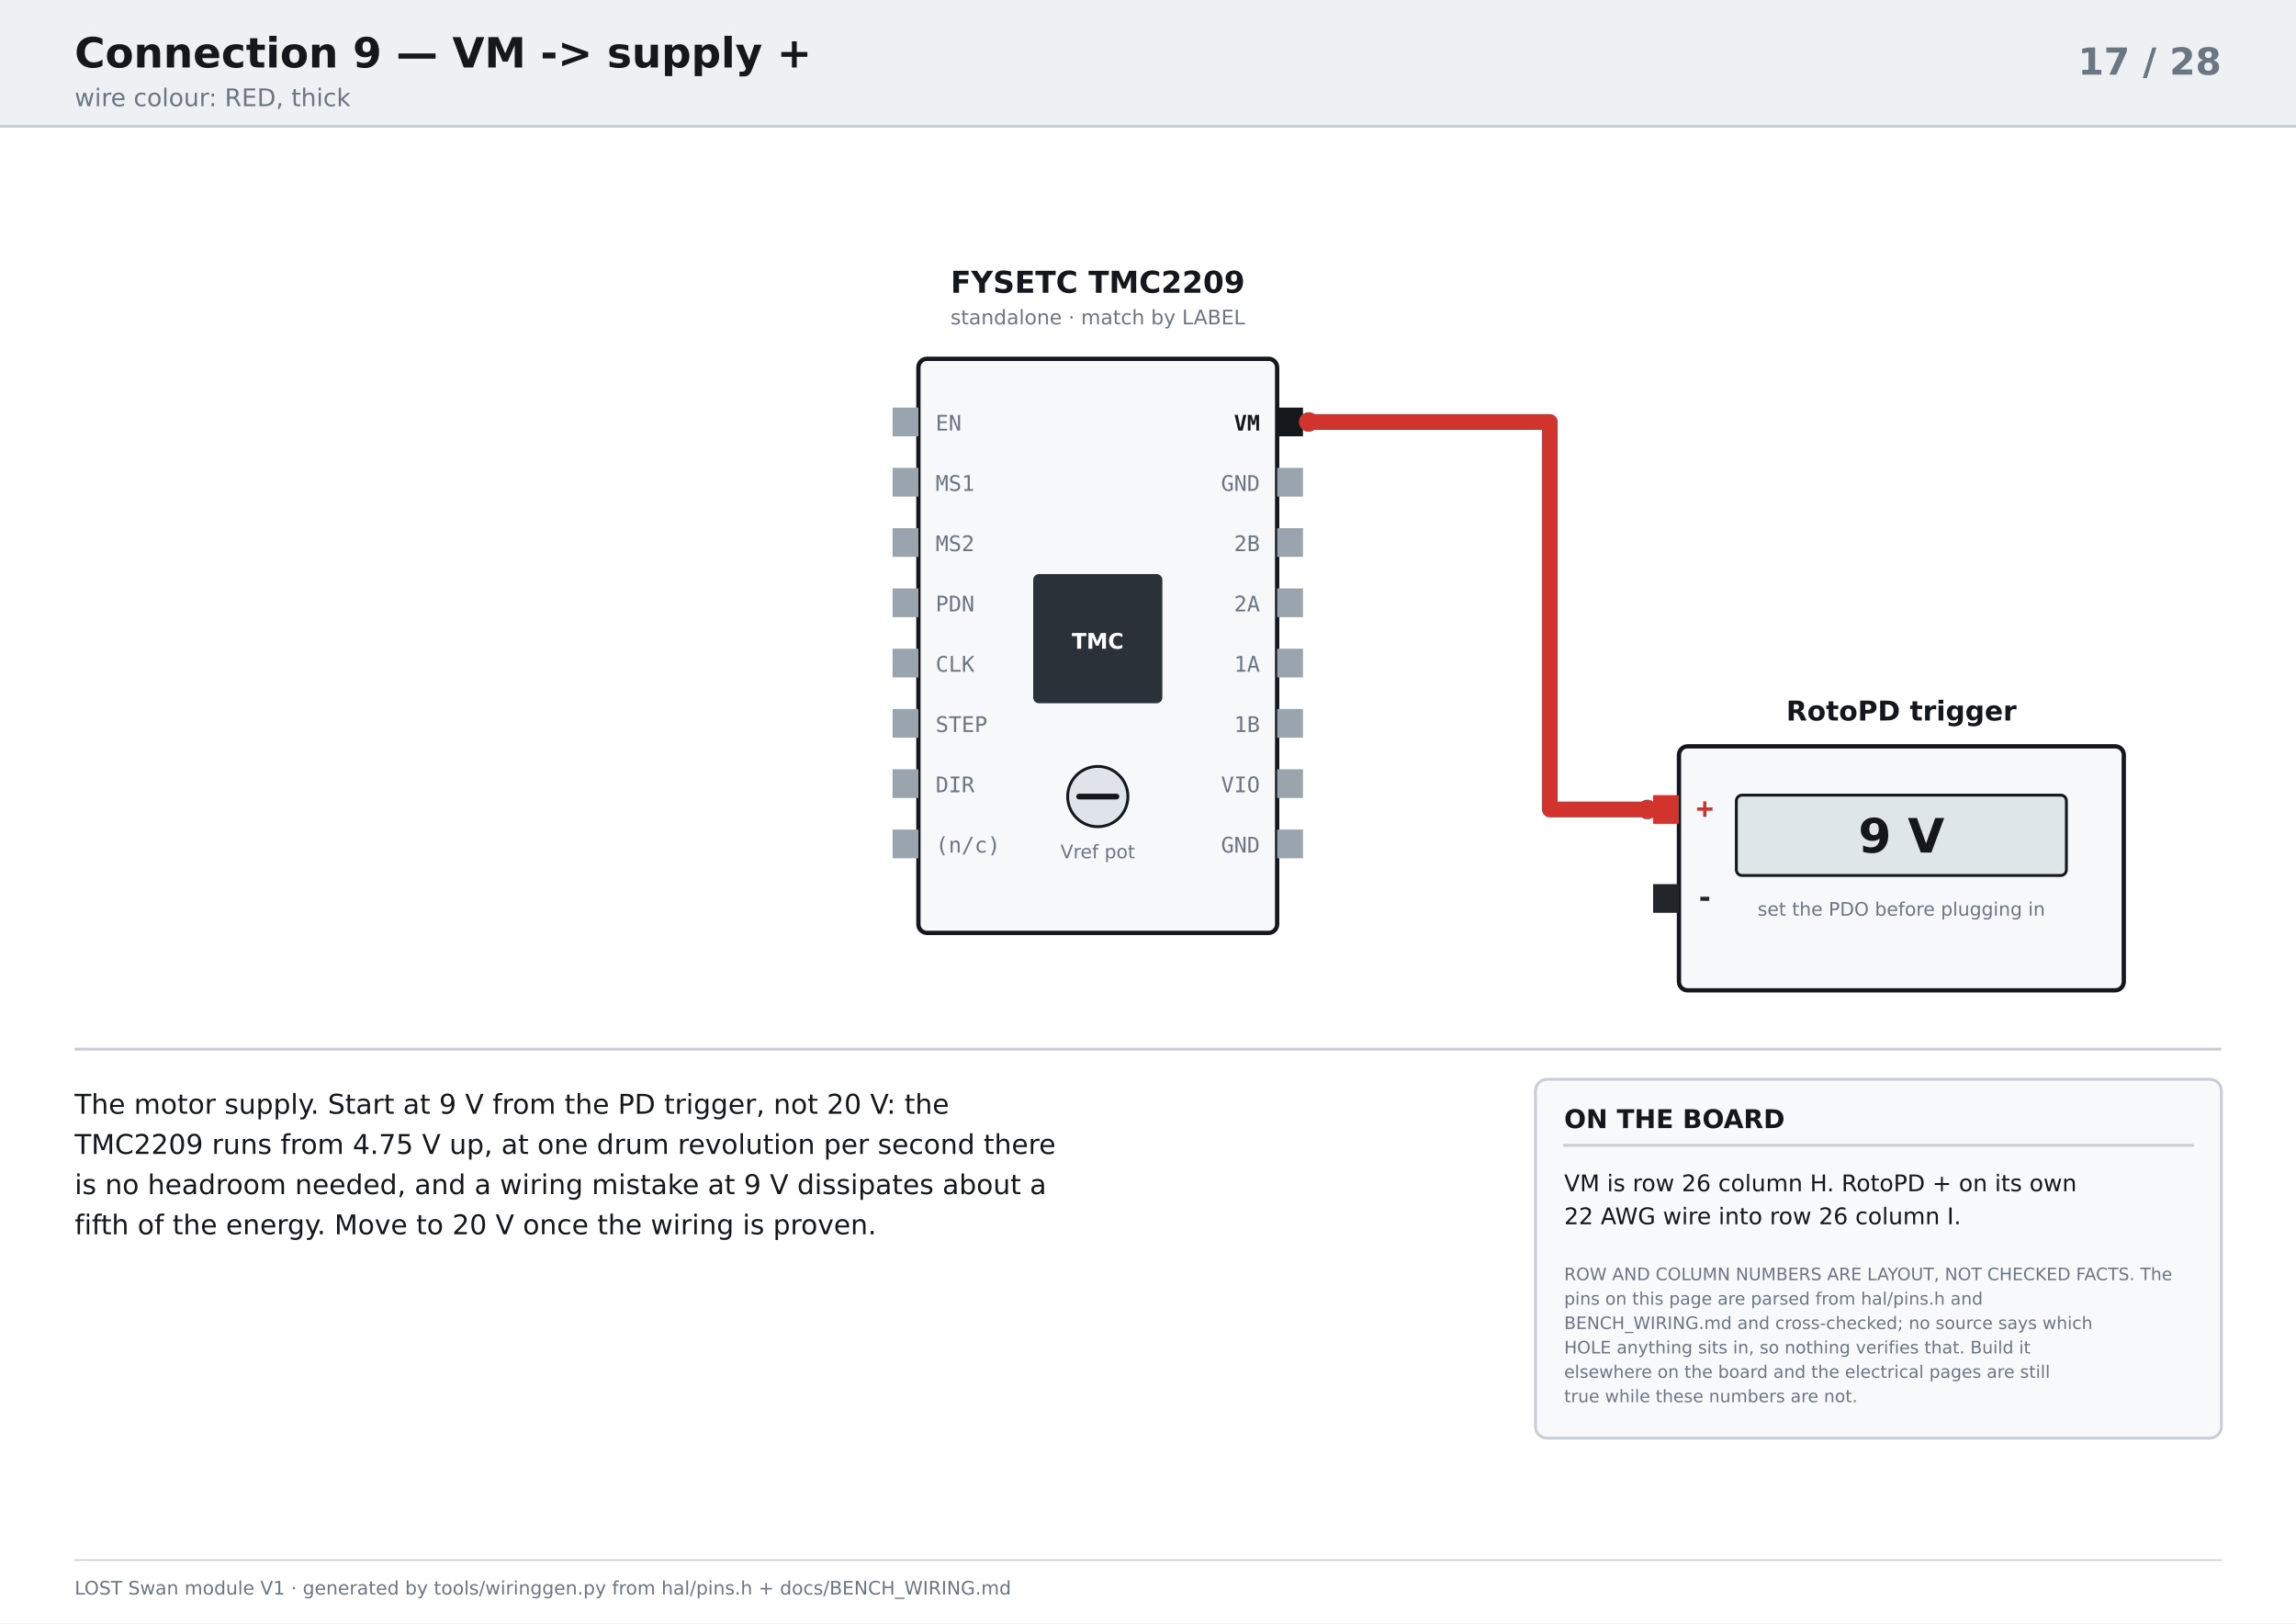
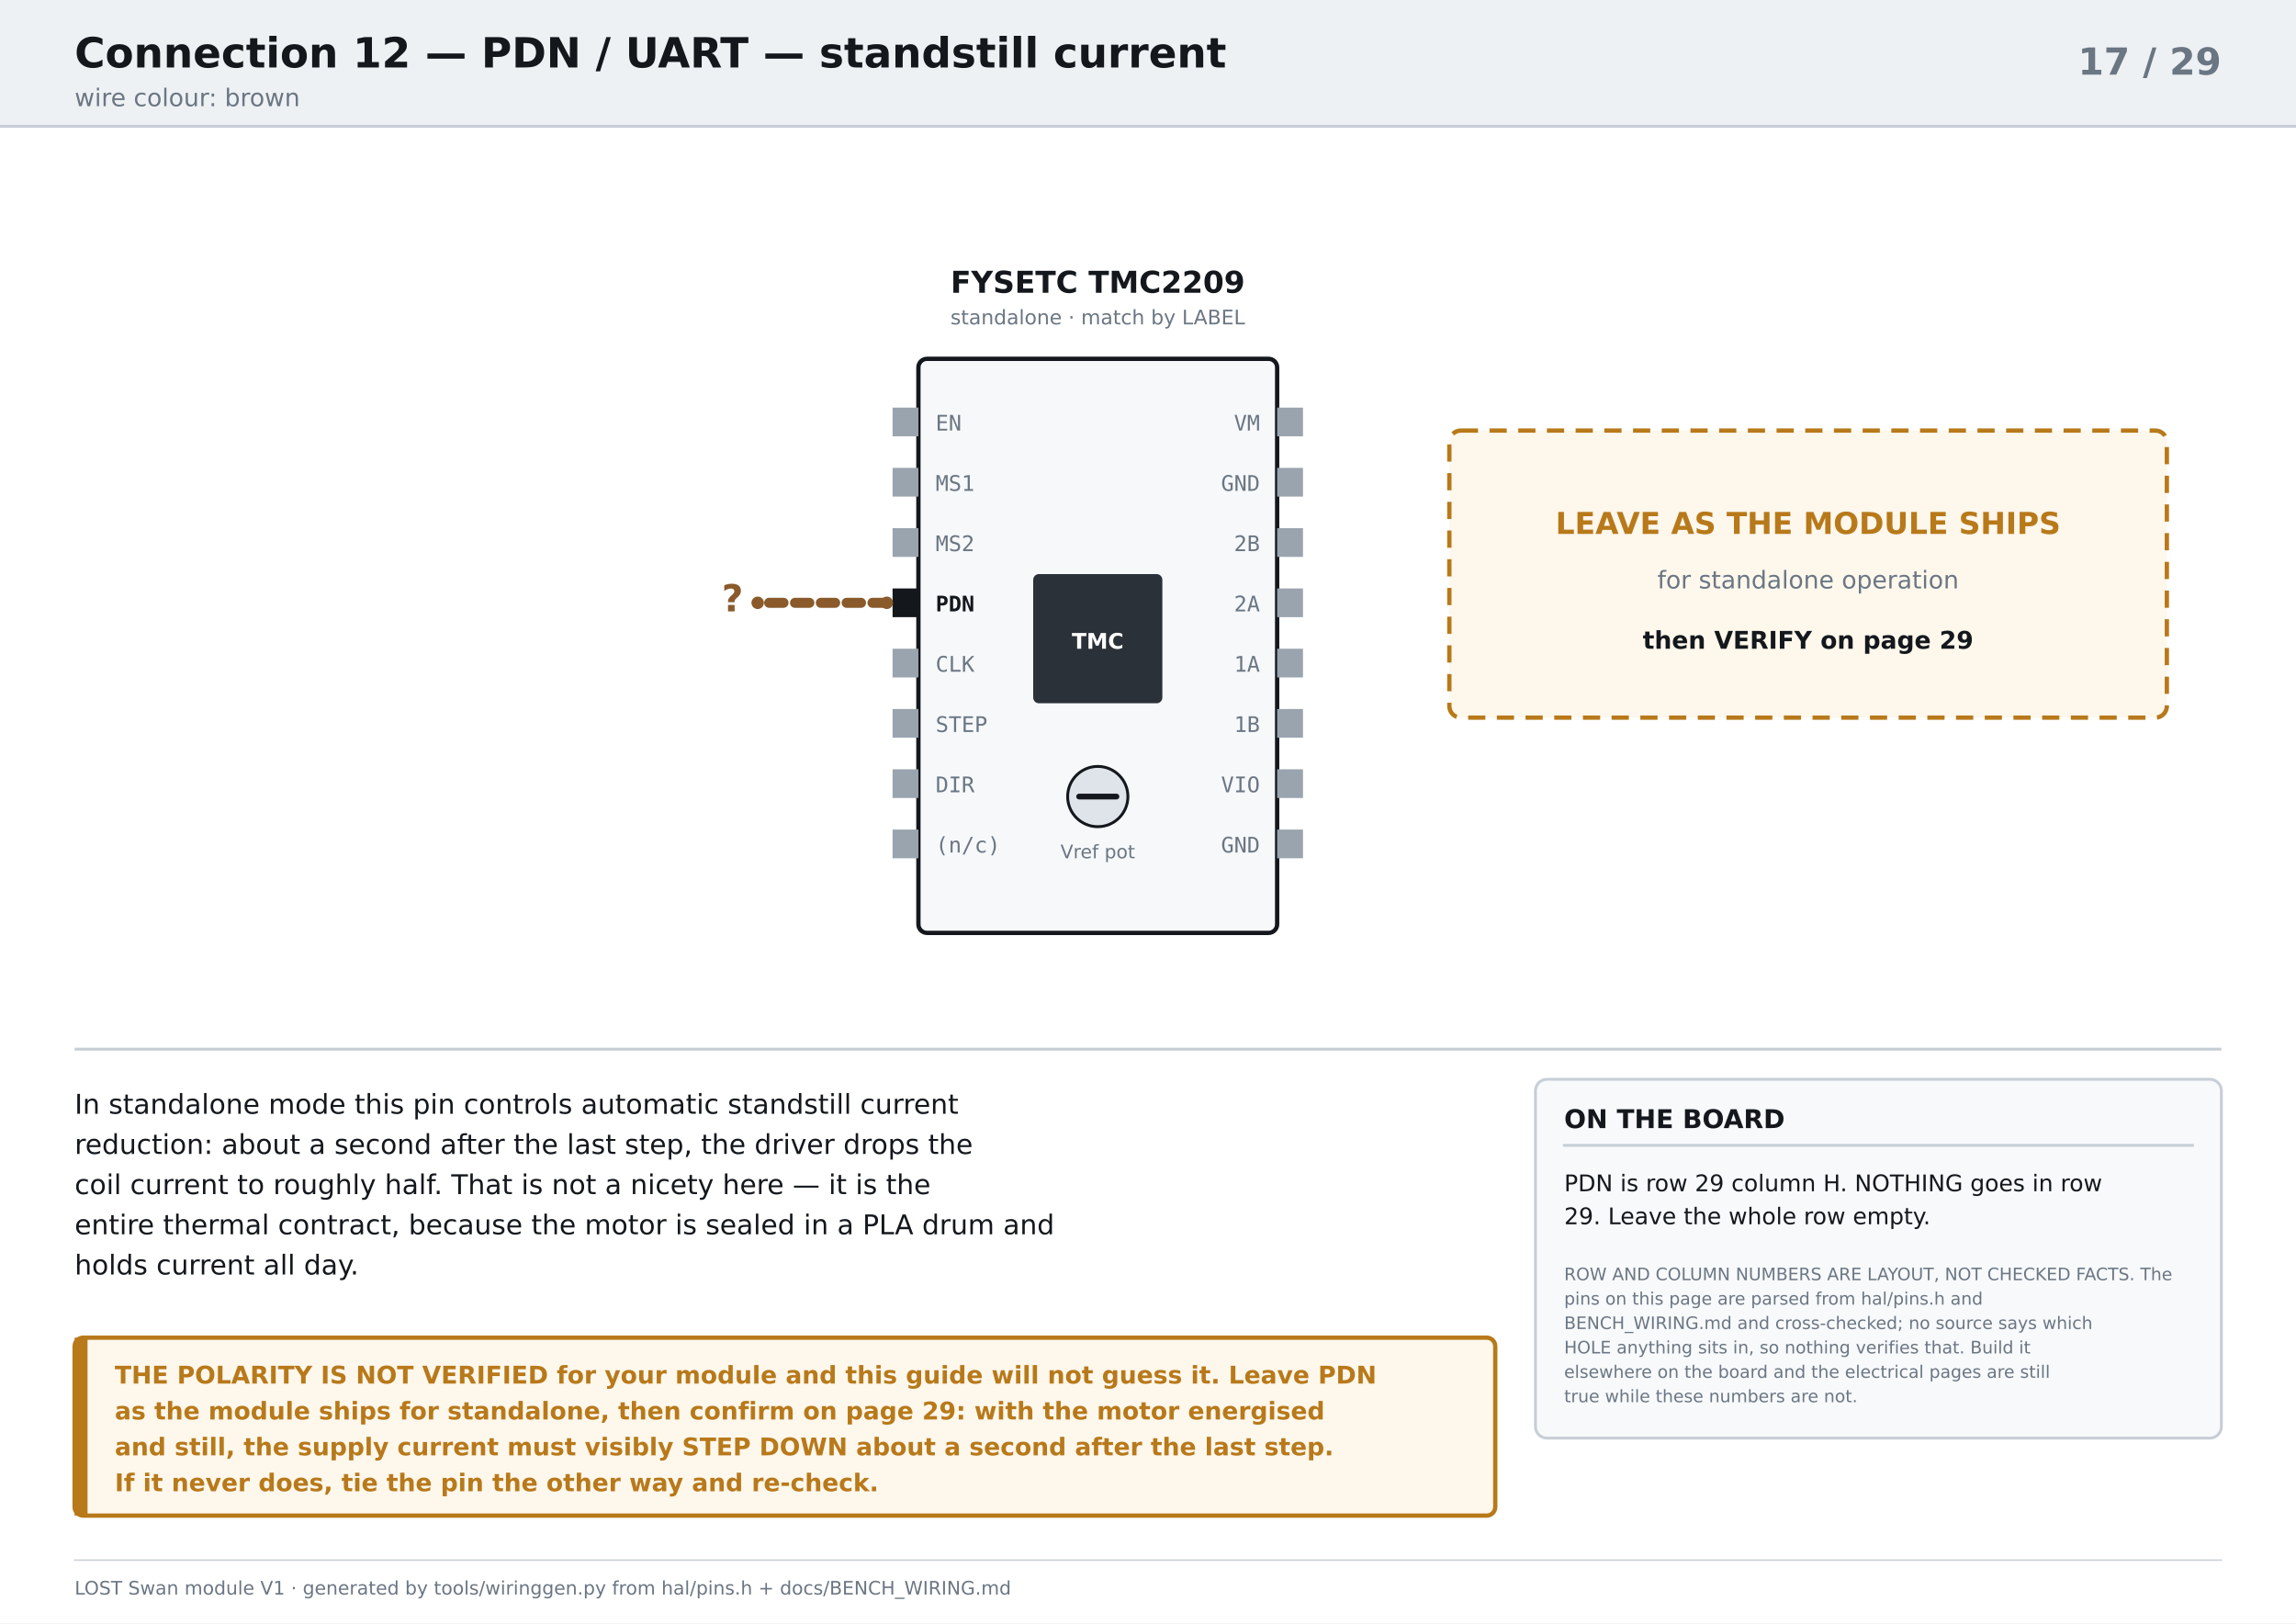
<svg xmlns="http://www.w3.org/2000/svg" width="1600" height="1131" viewBox="0 0 1600 1131">
  <rect width="1600" height="1131" fill="#ffffff" />
  <rect x="0" y="0" width="1600" height="88" fill="#eef1f4" />
  <line x1="0" y1="88" x2="1600" y2="88" stroke="#c7ced6" stroke-width="2" />
-   <text x="52" y="47" font-family="DejaVu Sans, Verdana, Geneva, sans-serif" font-size="29" fill="#14181d" text-anchor="start" font-weight="bold">Connection 9  —  VM  -&gt;  supply  +</text>
-   <text x="52" y="74" font-family="DejaVu Sans, Verdana, Geneva, sans-serif" font-size="17" fill="#6b7683" text-anchor="start" font-weight="normal">wire colour: RED, thick</text>
-   <text x="1548" y="52" font-family="DejaVu Sans, Verdana, Geneva, sans-serif" font-size="26" fill="#6b7683" text-anchor="end" font-weight="bold">17 / 28</text>
+   <text x="52" y="47" font-family="DejaVu Sans, Verdana, Geneva, sans-serif" font-size="29" fill="#14181d" text-anchor="start" font-weight="bold">Connection 12  —  PDN / UART  —  standstill current</text>
+   <text x="52" y="74" font-family="DejaVu Sans, Verdana, Geneva, sans-serif" font-size="17" fill="#6b7683" text-anchor="start" font-weight="normal">wire colour: brown</text>
+   <text x="1548" y="52" font-family="DejaVu Sans, Verdana, Geneva, sans-serif" font-size="26" fill="#6b7683" text-anchor="end" font-weight="bold">17 / 29</text>
  <rect x="640" y="250" width="250" height="400" rx="6" fill="#f6f8fa" stroke="#14181d" stroke-width="3" />
  <text x="765" y="204" font-family="DejaVu Sans, Verdana, Geneva, sans-serif" font-size="21" fill="#14181d" text-anchor="middle" font-weight="bold">FYSETC TMC2209</text>
  <text x="765" y="226" font-family="DejaVu Sans, Verdana, Geneva, sans-serif" font-size="14" fill="#6b7683" text-anchor="middle" font-weight="normal">standalone  ·  match by LABEL</text>
  <rect x="720" y="400" width="90" height="90" rx="4" fill="#2b3138" stroke="none" stroke-width="2" />
  <text x="765" y="452" font-family="DejaVu Sans, Verdana, Geneva, sans-serif" font-size="15" fill="#ffffff" text-anchor="middle" font-weight="bold">TMC</text>
  <circle cx="765" cy="555" r="21" fill="#dfe4ea" stroke="#14181d" stroke-width="2" />
  <line x1="752" y1="555" x2="778" y2="555" stroke="#14181d" stroke-width="4" stroke-linecap="round" />
  <text x="765" y="598" font-family="DejaVu Sans, Verdana, Geneva, sans-serif" font-size="13" fill="#6b7683" text-anchor="middle" font-weight="normal">Vref pot</text>
  <rect x="622" y="284" width="18" height="20" rx="0" fill="#9aa4ae" stroke="none" stroke-width="2" />
  <text x="652" y="300" font-family="DejaVu Sans Mono, Consolas, monospace" font-size="15" fill="#6b7683" text-anchor="start" font-weight="normal">EN</text>
  <rect x="622" y="326" width="18" height="20" rx="0" fill="#9aa4ae" stroke="none" stroke-width="2" />
  <text x="652" y="342" font-family="DejaVu Sans Mono, Consolas, monospace" font-size="15" fill="#6b7683" text-anchor="start" font-weight="normal">MS1</text>
  <rect x="622" y="368" width="18" height="20" rx="0" fill="#9aa4ae" stroke="none" stroke-width="2" />
  <text x="652" y="384" font-family="DejaVu Sans Mono, Consolas, monospace" font-size="15" fill="#6b7683" text-anchor="start" font-weight="normal">MS2</text>
-   <rect x="622" y="410" width="18" height="20" rx="0" fill="#9aa4ae" stroke="none" stroke-width="2" />
-   <text x="652" y="426" font-family="DejaVu Sans Mono, Consolas, monospace" font-size="15" fill="#6b7683" text-anchor="start" font-weight="normal">PDN</text>
+   <rect x="622" y="410" width="18" height="20" rx="0" fill="#14181d" stroke="none" stroke-width="2" />
+   <text x="652" y="426" font-family="DejaVu Sans Mono, Consolas, monospace" font-size="15" fill="#14181d" text-anchor="start" font-weight="bold">PDN</text>
  <rect x="622" y="452" width="18" height="20" rx="0" fill="#9aa4ae" stroke="none" stroke-width="2" />
  <text x="652" y="468" font-family="DejaVu Sans Mono, Consolas, monospace" font-size="15" fill="#6b7683" text-anchor="start" font-weight="normal">CLK</text>
  <rect x="622" y="494" width="18" height="20" rx="0" fill="#9aa4ae" stroke="none" stroke-width="2" />
  <text x="652" y="510" font-family="DejaVu Sans Mono, Consolas, monospace" font-size="15" fill="#6b7683" text-anchor="start" font-weight="normal">STEP</text>
  <rect x="622" y="536" width="18" height="20" rx="0" fill="#9aa4ae" stroke="none" stroke-width="2" />
  <text x="652" y="552" font-family="DejaVu Sans Mono, Consolas, monospace" font-size="15" fill="#6b7683" text-anchor="start" font-weight="normal">DIR</text>
  <rect x="622" y="578" width="18" height="20" rx="0" fill="#9aa4ae" stroke="none" stroke-width="2" />
  <text x="652" y="594" font-family="DejaVu Sans Mono, Consolas, monospace" font-size="15" fill="#6b7683" text-anchor="start" font-weight="normal">(n/c)</text>
-   <rect x="890" y="284" width="18" height="20" rx="0" fill="#14181d" stroke="none" stroke-width="2" />
-   <text x="878" y="300" font-family="DejaVu Sans Mono, Consolas, monospace" font-size="15" fill="#14181d" text-anchor="end" font-weight="bold">VM</text>
+   <rect x="890" y="284" width="18" height="20" rx="0" fill="#9aa4ae" stroke="none" stroke-width="2" />
+   <text x="878" y="300" font-family="DejaVu Sans Mono, Consolas, monospace" font-size="15" fill="#6b7683" text-anchor="end" font-weight="normal">VM</text>
  <rect x="890" y="326" width="18" height="20" rx="0" fill="#9aa4ae" stroke="none" stroke-width="2" />
  <text x="878" y="342" font-family="DejaVu Sans Mono, Consolas, monospace" font-size="15" fill="#6b7683" text-anchor="end" font-weight="normal">GND</text>
  <rect x="890" y="368" width="18" height="20" rx="0" fill="#9aa4ae" stroke="none" stroke-width="2" />
  <text x="878" y="384" font-family="DejaVu Sans Mono, Consolas, monospace" font-size="15" fill="#6b7683" text-anchor="end" font-weight="normal">2B</text>
  <rect x="890" y="410" width="18" height="20" rx="0" fill="#9aa4ae" stroke="none" stroke-width="2" />
  <text x="878" y="426" font-family="DejaVu Sans Mono, Consolas, monospace" font-size="15" fill="#6b7683" text-anchor="end" font-weight="normal">2A</text>
  <rect x="890" y="452" width="18" height="20" rx="0" fill="#9aa4ae" stroke="none" stroke-width="2" />
  <text x="878" y="468" font-family="DejaVu Sans Mono, Consolas, monospace" font-size="15" fill="#6b7683" text-anchor="end" font-weight="normal">1A</text>
  <rect x="890" y="494" width="18" height="20" rx="0" fill="#9aa4ae" stroke="none" stroke-width="2" />
  <text x="878" y="510" font-family="DejaVu Sans Mono, Consolas, monospace" font-size="15" fill="#6b7683" text-anchor="end" font-weight="normal">1B</text>
  <rect x="890" y="536" width="18" height="20" rx="0" fill="#9aa4ae" stroke="none" stroke-width="2" />
  <text x="878" y="552" font-family="DejaVu Sans Mono, Consolas, monospace" font-size="15" fill="#6b7683" text-anchor="end" font-weight="normal">VIO</text>
  <rect x="890" y="578" width="18" height="20" rx="0" fill="#9aa4ae" stroke="none" stroke-width="2" />
  <text x="878" y="594" font-family="DejaVu Sans Mono, Consolas, monospace" font-size="15" fill="#6b7683" text-anchor="end" font-weight="normal">GND</text>
-   <rect x="1170" y="520" width="310" height="170" rx="6" fill="#f6f8fa" stroke="#14181d" stroke-width="3" />
-   <text x="1325" y="502" font-family="DejaVu Sans, Verdana, Geneva, sans-serif" font-size="19" fill="#14181d" text-anchor="middle" font-weight="bold">RotoPD trigger</text>
-   <rect x="1210" y="554" width="230" height="56" rx="4" fill="#dfe6ea" stroke="#14181d" stroke-width="2" />
-   <text x="1325" y="594" font-family="DejaVu Sans, Verdana, Geneva, sans-serif" font-size="33" fill="#14181d" text-anchor="middle" font-weight="bold">9 V</text>
-   <text x="1325" y="638" font-family="DejaVu Sans, Verdana, Geneva, sans-serif" font-size="13" fill="#6b7683" text-anchor="middle" font-weight="normal">set the PDO before plugging in</text>
-   <rect x="1152" y="554" width="18" height="20" rx="0" fill="#d0342c" stroke="none" stroke-width="2" />
-   <text x="1182" y="570" font-family="DejaVu Sans Mono, Consolas, monospace" font-size="20" fill="#d0342c" text-anchor="start" font-weight="bold">+</text>
-   <rect x="1152" y="616" width="18" height="20" rx="0" fill="#22262b" stroke="none" stroke-width="2" />
-   <text x="1182" y="632" font-family="DejaVu Sans Mono, Consolas, monospace" font-size="20" fill="#22262b" text-anchor="start" font-weight="bold">-</text>
-   <polyline points="912,294 1080,294 1080,564 1148,564" fill="none" stroke="#d0342c" stroke-width="11" stroke-linecap="round" stroke-linejoin="round" />
-   <circle cx="912" cy="294" r="6.82" fill="#d0342c" stroke="none" stroke-width="1" />
-   <circle cx="1148" cy="564" r="6.82" fill="#d0342c" stroke="none" stroke-width="1" />
+   <rect x="1010" y="300" width="500" height="200" rx="8" fill="#fdf7ec" stroke="#b8791a" stroke-width="3" stroke-dasharray="12 8" />
+   <text x="1260" y="372" font-family="DejaVu Sans, Verdana, Geneva, sans-serif" font-size="21" fill="#b8791a" text-anchor="middle" font-weight="bold">LEAVE AS THE MODULE SHIPS</text>
+   <text x="1260" y="410" font-family="DejaVu Sans, Verdana, Geneva, sans-serif" font-size="17" fill="#6b7683" text-anchor="middle" font-weight="normal">for standalone operation</text>
+   <text x="1260" y="452" font-family="DejaVu Sans, Verdana, Geneva, sans-serif" font-size="17" fill="#14181d" text-anchor="middle" font-weight="bold">then VERIFY on page 29</text>
+   <polyline points="618,420 528,420" fill="none" stroke="#8a5a2b" stroke-width="7" stroke-linecap="round" stroke-linejoin="round" stroke-dasharray="10 8" />
+   <circle cx="618" cy="420" r="4.34" fill="#8a5a2b" stroke="none" stroke-width="1" />
+   <circle cx="528" cy="420" r="4.34" fill="#8a5a2b" stroke="none" stroke-width="1" />
+   <text x="518" y="426" font-family="DejaVu Sans, Verdana, Geneva, sans-serif" font-size="26" fill="#8a5a2b" text-anchor="end" font-weight="bold">?</text>
  <rect x="52" y="730" width="1496" height="2" rx="0" fill="#c7ced6" stroke="none" stroke-width="2" />
  <rect x="1070" y="752" width="478" height="250" rx="8" fill="#f7f9fb" stroke="#c7ced6" stroke-width="2" />
  <text x="1090" y="786" font-family="DejaVu Sans, Verdana, Geneva, sans-serif" font-size="18" fill="#14181d" text-anchor="start" font-weight="bold">ON THE BOARD</text>
  <line x1="1090" y1="798" x2="1528" y2="798" stroke="#c7ced6" stroke-width="2" stroke-linecap="round" />
-   <text x="1090" y="830" font-family="DejaVu Sans, Verdana, Geneva, sans-serif" font-size="16" fill="#14181d" text-anchor="start" font-weight="normal">VM is row 26 column H. RotoPD + on its own</text>
-   <text x="1090" y="853" font-family="DejaVu Sans, Verdana, Geneva, sans-serif" font-size="16" fill="#14181d" text-anchor="start" font-weight="normal">22 AWG wire into row 26 column I.</text>
+   <text x="1090" y="830" font-family="DejaVu Sans, Verdana, Geneva, sans-serif" font-size="16" fill="#14181d" text-anchor="start" font-weight="normal">PDN is row 29 column H. NOTHING goes in row</text>
+   <text x="1090" y="853" font-family="DejaVu Sans, Verdana, Geneva, sans-serif" font-size="16" fill="#14181d" text-anchor="start" font-weight="normal">29. Leave the whole row empty.</text>
  <text x="1090" y="892" font-family="DejaVu Sans, Verdana, Geneva, sans-serif" font-size="12" fill="#6b7683" text-anchor="start" font-weight="normal">ROW AND COLUMN NUMBERS ARE LAYOUT, NOT CHECKED FACTS. The</text>
  <text x="1090" y="909" font-family="DejaVu Sans, Verdana, Geneva, sans-serif" font-size="12" fill="#6b7683" text-anchor="start" font-weight="normal">pins on this page are parsed from hal/pins.h and</text>
  <text x="1090" y="926" font-family="DejaVu Sans, Verdana, Geneva, sans-serif" font-size="12" fill="#6b7683" text-anchor="start" font-weight="normal">BENCH_WIRING.md and cross-checked; no source says which</text>
  <text x="1090" y="943" font-family="DejaVu Sans, Verdana, Geneva, sans-serif" font-size="12" fill="#6b7683" text-anchor="start" font-weight="normal">HOLE anything sits in, so nothing verifies that. Build it</text>
  <text x="1090" y="960" font-family="DejaVu Sans, Verdana, Geneva, sans-serif" font-size="12" fill="#6b7683" text-anchor="start" font-weight="normal">elsewhere on the board and the electrical pages are still</text>
  <text x="1090" y="977" font-family="DejaVu Sans, Verdana, Geneva, sans-serif" font-size="12" fill="#6b7683" text-anchor="start" font-weight="normal">true while these numbers are not.</text>
-   <text x="52" y="776" font-family="DejaVu Sans, Verdana, Geneva, sans-serif" font-size="19" fill="#14181d" text-anchor="start" font-weight="normal">The motor supply. Start at 9 V from the PD trigger, not 20 V: the</text>
-   <text x="52" y="804" font-family="DejaVu Sans, Verdana, Geneva, sans-serif" font-size="19" fill="#14181d" text-anchor="start" font-weight="normal">TMC2209 runs from 4.75 V up, at one drum revolution per second there</text>
-   <text x="52" y="832" font-family="DejaVu Sans, Verdana, Geneva, sans-serif" font-size="19" fill="#14181d" text-anchor="start" font-weight="normal">is no headroom needed, and a wiring mistake at 9 V dissipates about a</text>
-   <text x="52" y="860" font-family="DejaVu Sans, Verdana, Geneva, sans-serif" font-size="19" fill="#14181d" text-anchor="start" font-weight="normal">fifth of the energy. Move to 20 V once the wiring is proven.</text>
+   <text x="52" y="776" font-family="DejaVu Sans, Verdana, Geneva, sans-serif" font-size="19" fill="#14181d" text-anchor="start" font-weight="normal">In standalone mode this pin controls automatic standstill current</text>
+   <text x="52" y="804" font-family="DejaVu Sans, Verdana, Geneva, sans-serif" font-size="19" fill="#14181d" text-anchor="start" font-weight="normal">reduction: about a second after the last step, the driver drops the</text>
+   <text x="52" y="832" font-family="DejaVu Sans, Verdana, Geneva, sans-serif" font-size="19" fill="#14181d" text-anchor="start" font-weight="normal">coil current to roughly half. That is not a nicety here — it is the</text>
+   <text x="52" y="860" font-family="DejaVu Sans, Verdana, Geneva, sans-serif" font-size="19" fill="#14181d" text-anchor="start" font-weight="normal">entire thermal contract, because the motor is sealed in a PLA drum and</text>
+   <text x="52" y="888" font-family="DejaVu Sans, Verdana, Geneva, sans-serif" font-size="19" fill="#14181d" text-anchor="start" font-weight="normal">holds current all day.</text>
+   <rect x="52" y="932" width="990" height="124" rx="6" fill="#fdf7ec" stroke="#b8791a" stroke-width="3" />
+   <rect x="52" y="932" width="9" height="124" rx="0" fill="#b8791a" stroke="none" stroke-width="2" />
+   <text x="80" y="964" font-family="DejaVu Sans, Verdana, Geneva, sans-serif" font-size="17" fill="#b8791a" text-anchor="start" font-weight="bold">THE POLARITY IS NOT VERIFIED for your module and this guide will not guess it. Leave PDN</text>
+   <text x="80" y="989" font-family="DejaVu Sans, Verdana, Geneva, sans-serif" font-size="17" fill="#b8791a" text-anchor="start" font-weight="bold">as the module ships for standalone, then confirm on page 29: with the motor energised</text>
+   <text x="80" y="1014" font-family="DejaVu Sans, Verdana, Geneva, sans-serif" font-size="17" fill="#b8791a" text-anchor="start" font-weight="bold">and still, the supply current must visibly STEP DOWN about a second after the last step.</text>
+   <text x="80" y="1039" font-family="DejaVu Sans, Verdana, Geneva, sans-serif" font-size="17" fill="#b8791a" text-anchor="start" font-weight="bold">If it never does, tie the pin the other way and re-check.</text>
  <line x1="52" y1="1087" x2="1548" y2="1087" stroke="#c7ced6" stroke-width="1" stroke-linecap="round" />
  <text x="52" y="1111" font-family="DejaVu Sans, Verdana, Geneva, sans-serif" font-size="13" fill="#6b7683" text-anchor="start" font-weight="normal">LOST Swan  module V1  ·  generated by tools/wiringgen.py from hal/pins.h + docs/BENCH_WIRING.md</text>
</svg>
